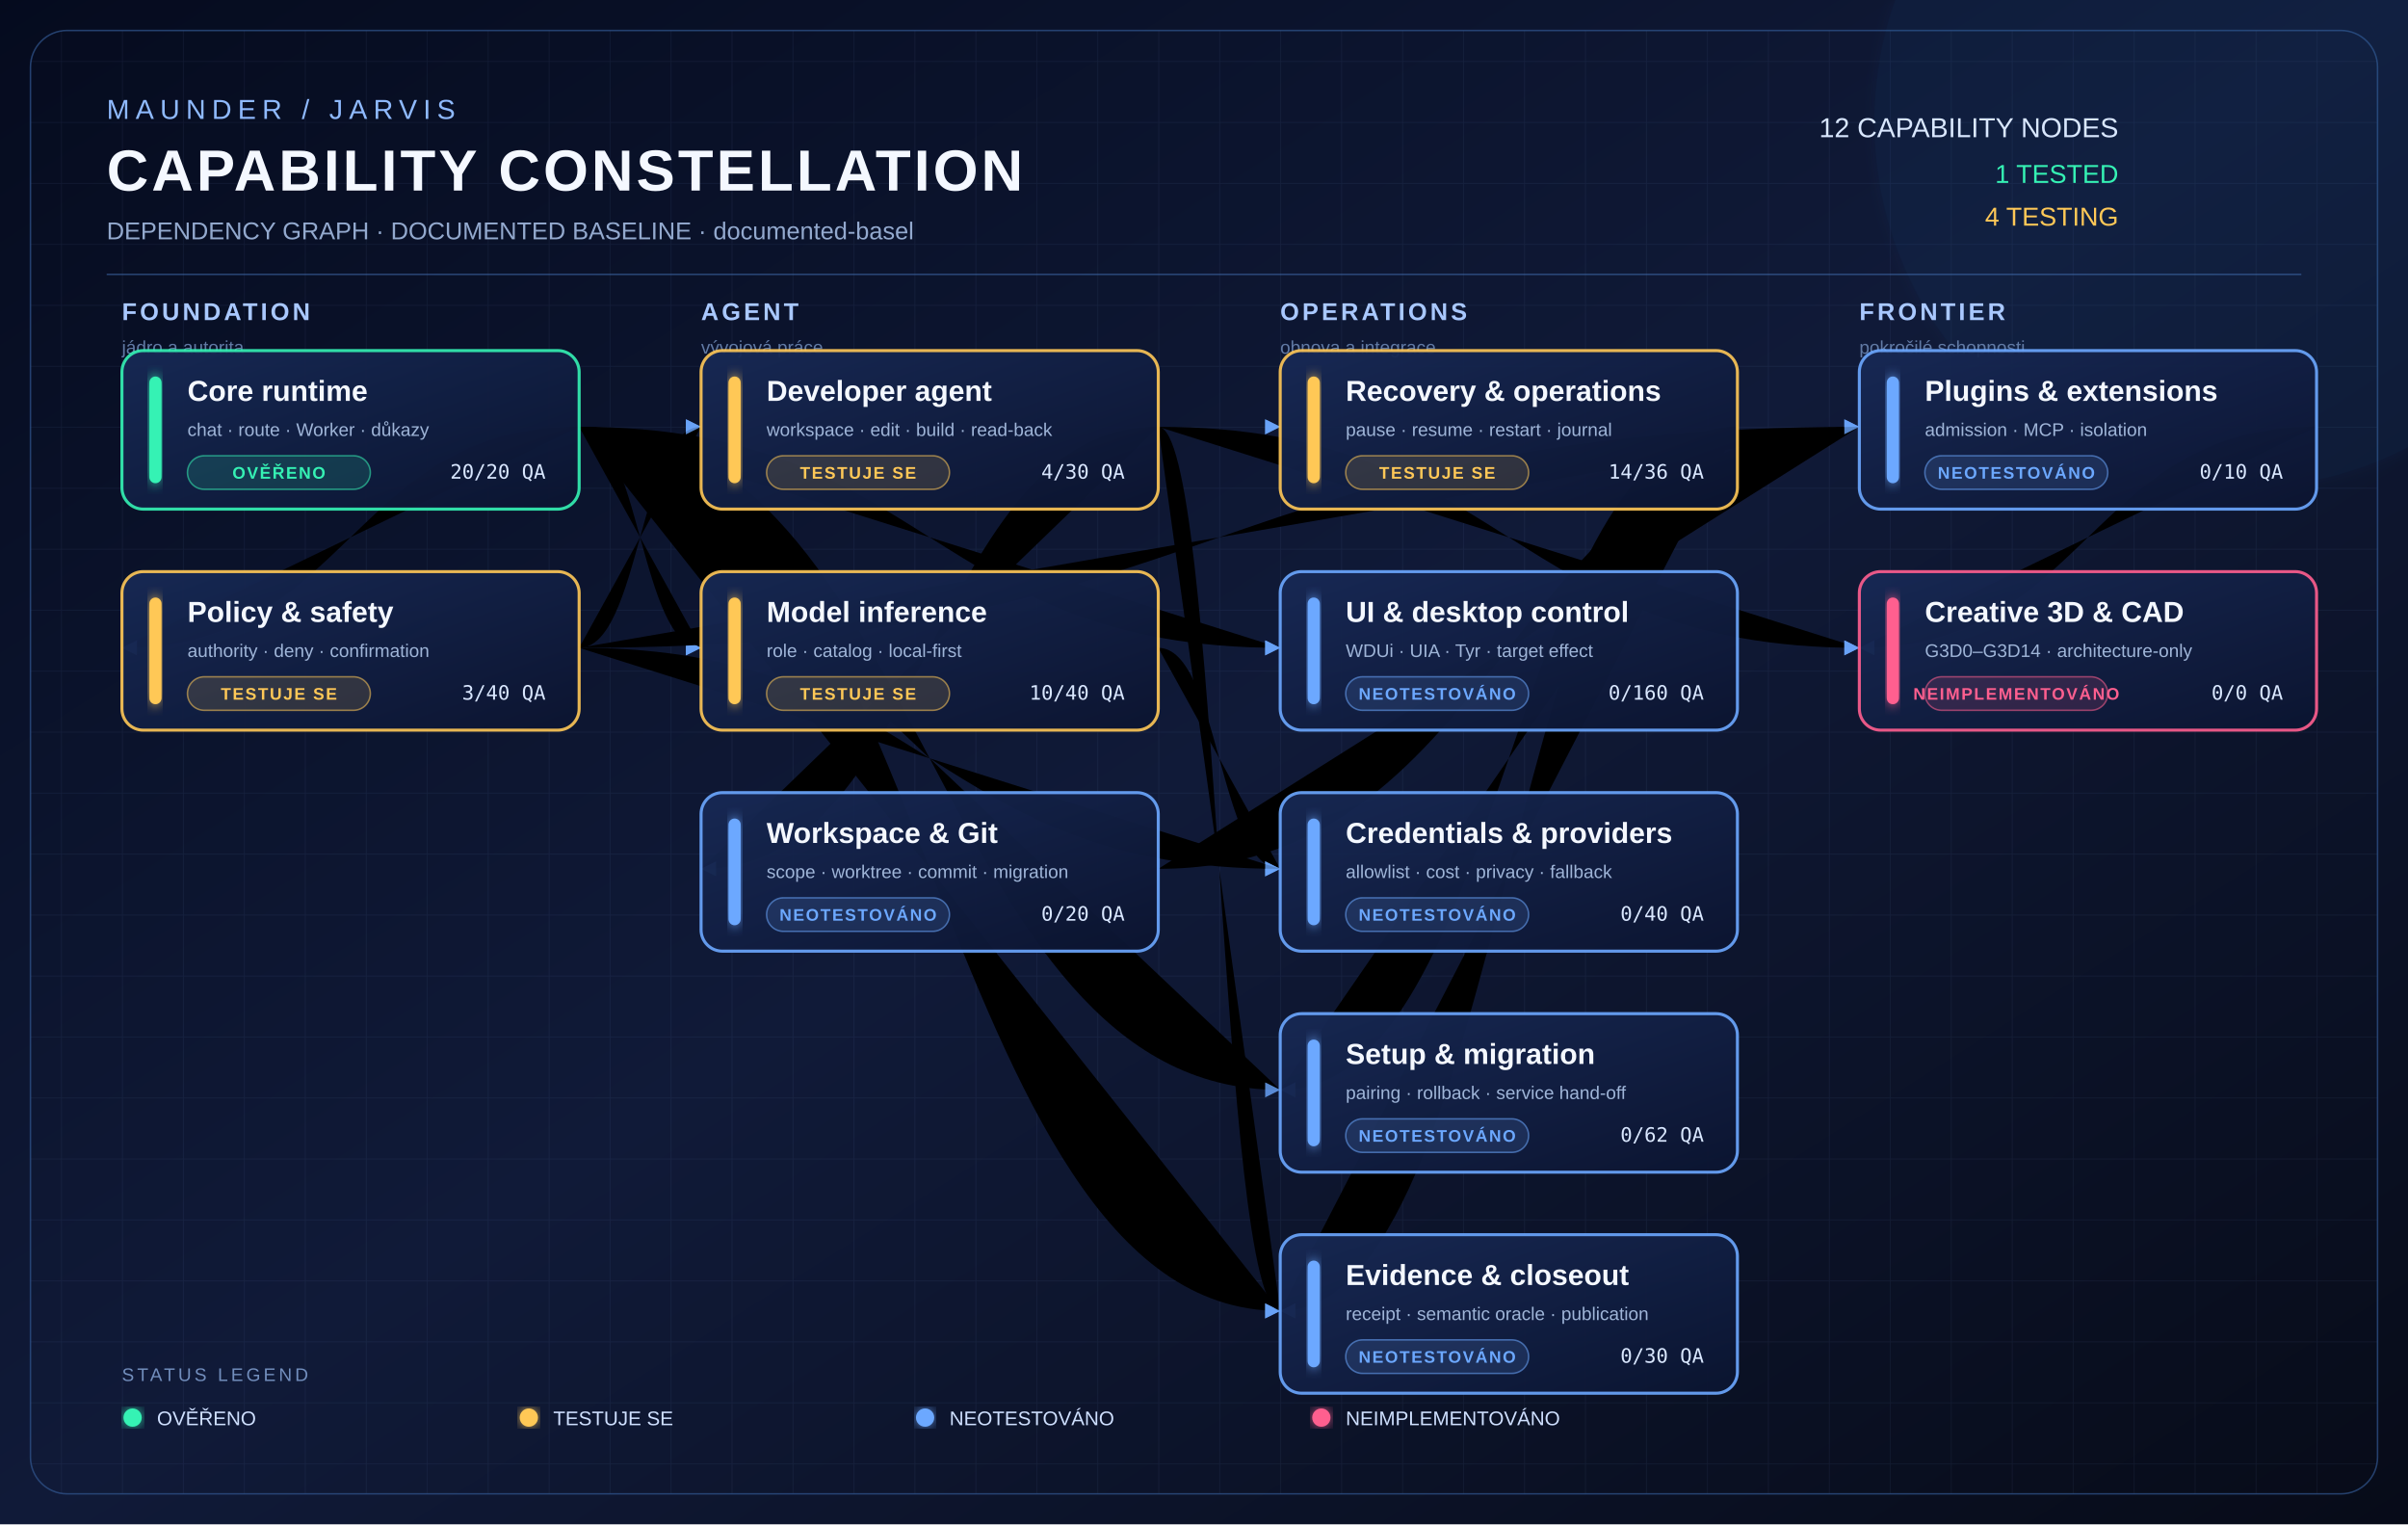
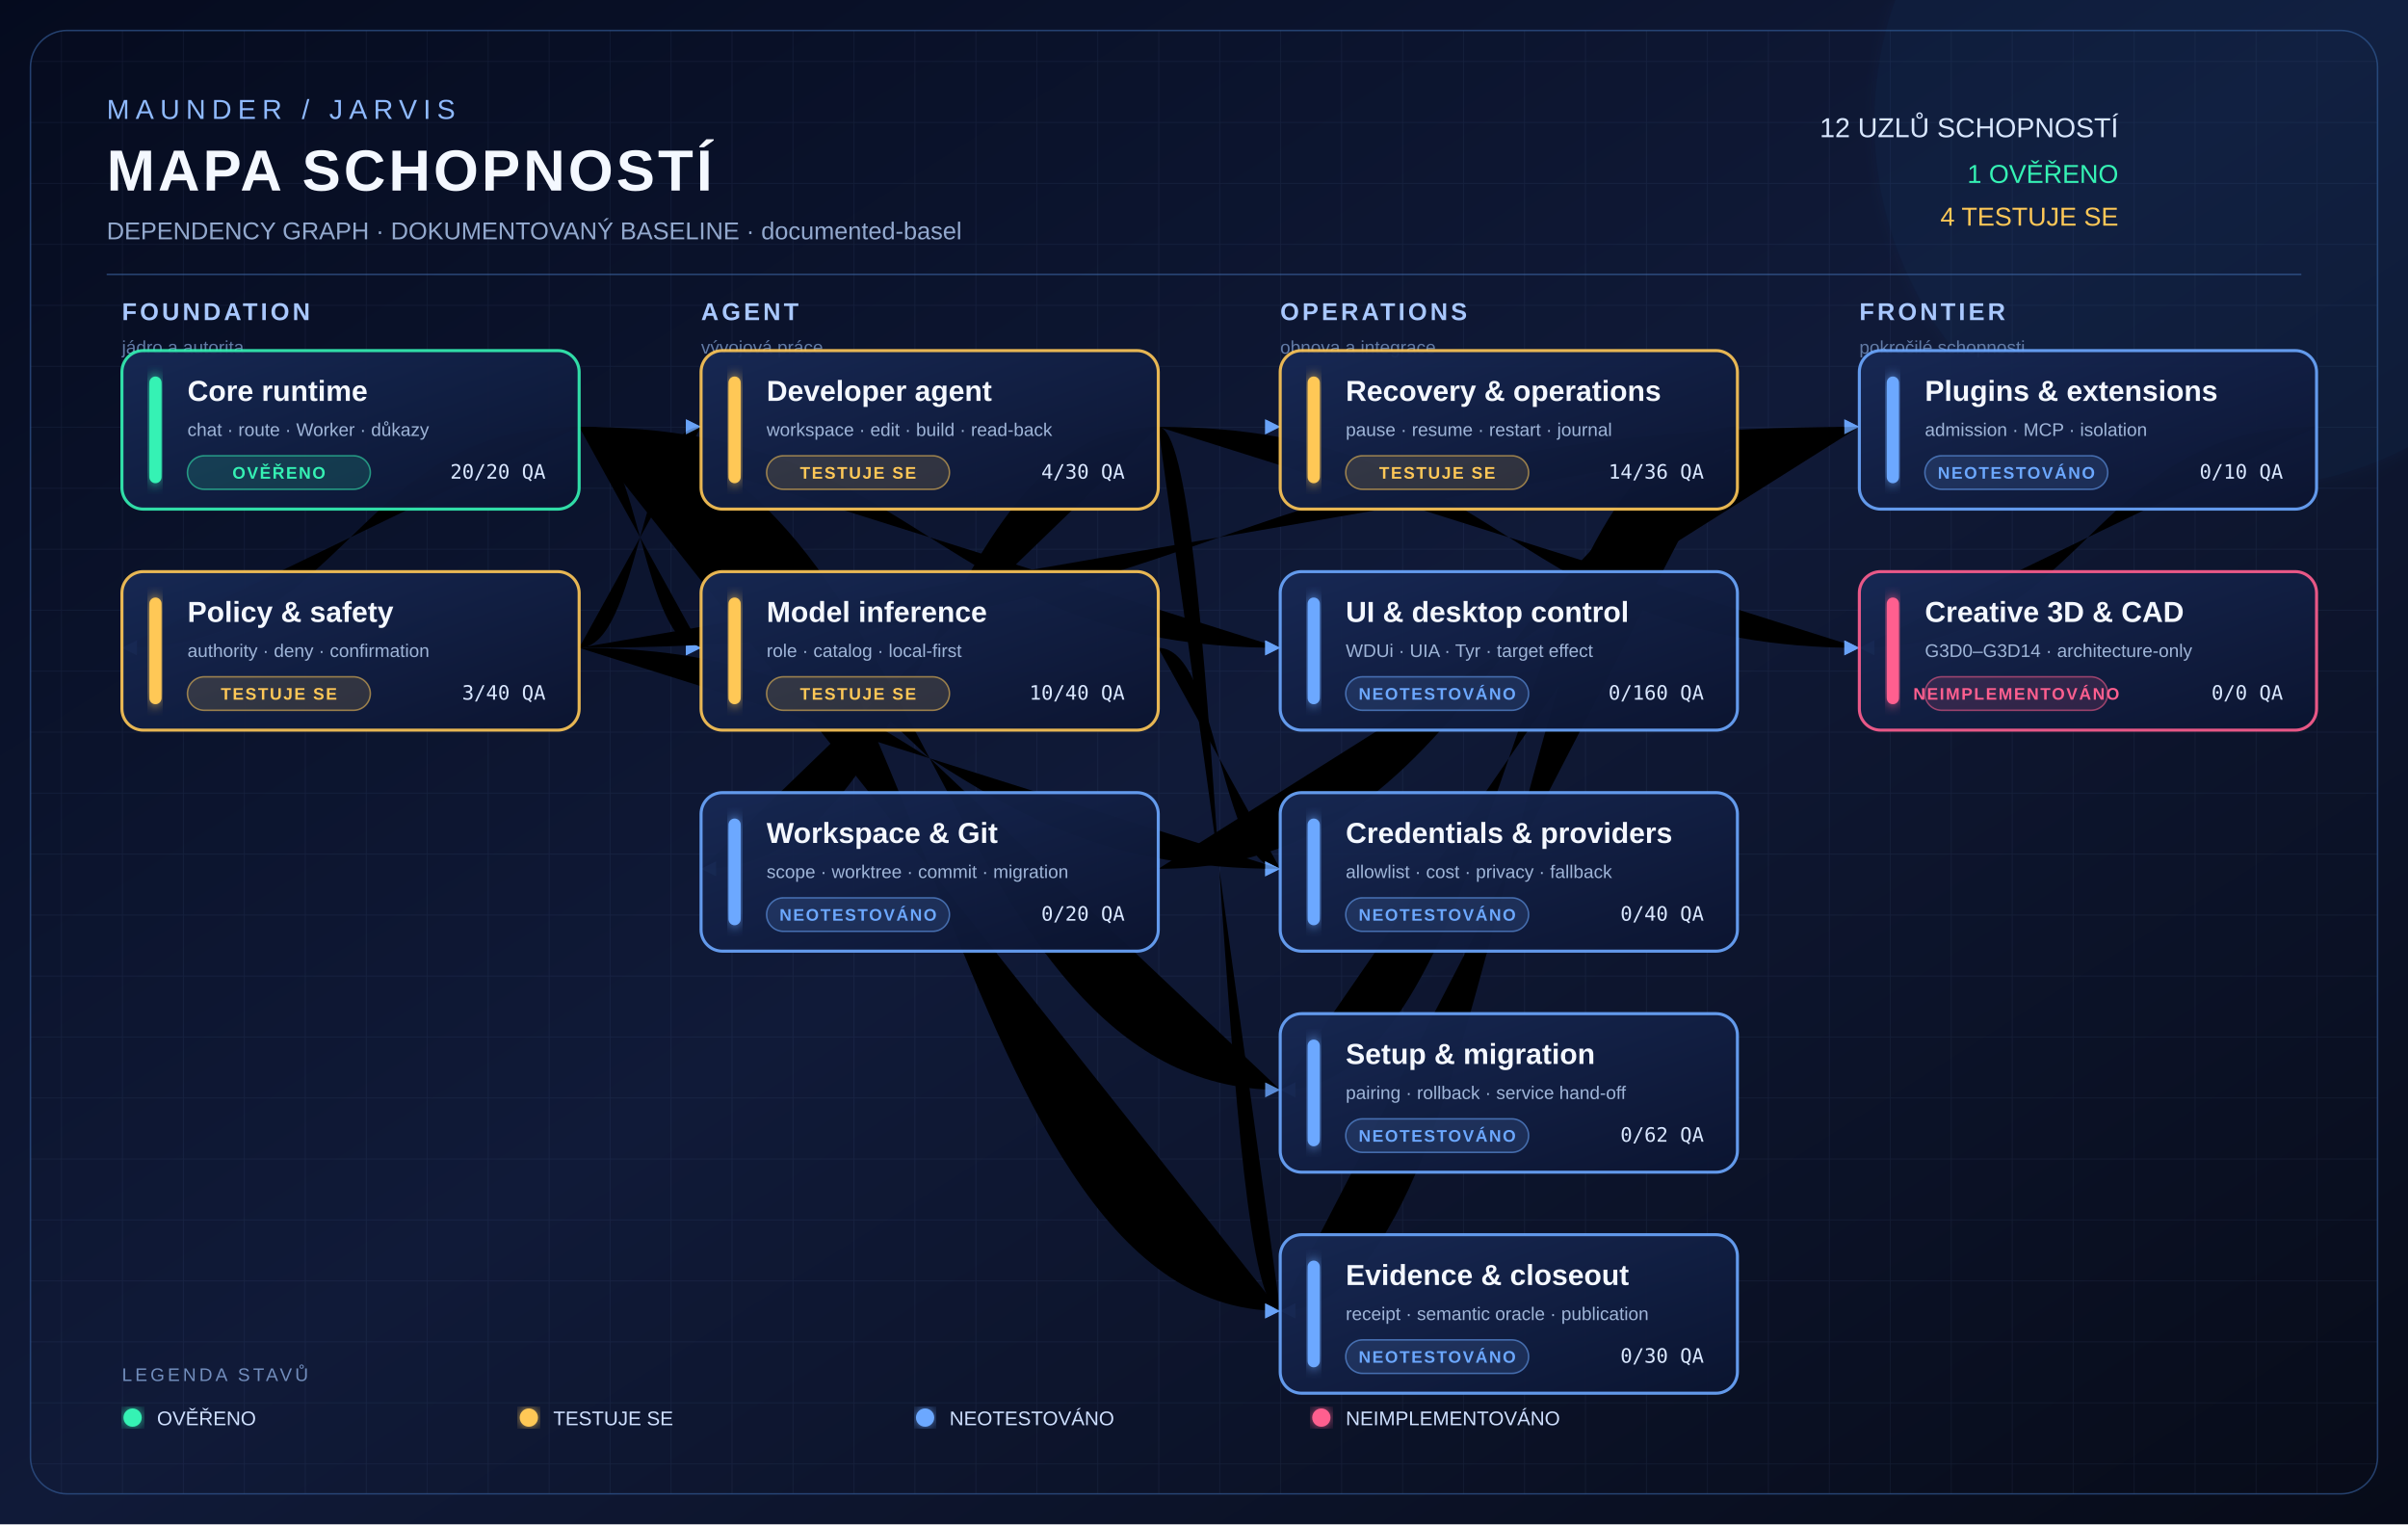
<svg xmlns="http://www.w3.org/2000/svg" role="img" aria-labelledby="title desc" viewBox="0 0 1580 1000" width="1580" height="1000">
  <defs>
    <linearGradient id="bg" x1="0" y1="0" x2="1" y2="1">
      <stop offset="0" stop-color="#050b1e" />
      <stop offset="0.5" stop-color="#101a38" />
      <stop offset="1" stop-color="#070b18" />
    </linearGradient>
    <linearGradient id="panel" x1="0" y1="0" x2="1" y2="1">
      <stop offset="0" stop-color="#172955" stop-opacity=".95" />
      <stop offset="1" stop-color="#0b1430" stop-opacity=".96" />
    </linearGradient>
    <filter id="glow">
      <feGaussianBlur stdDeviation="4" result="blur" />
      <feMerge>
        <feMergeNode in="blur" />
        <feMergeNode in="SourceGraphic" />
      </feMerge>
    </filter>
    <marker id="arrow" markerWidth="12" markerHeight="12" refX="10" refY="5" orient="auto">
      <path d="M0,0 L10,5 L0,10 Z" fill="#6ca8ff" opacity=".8" />
    </marker>
    <pattern id="grid" width="40" height="40" patternUnits="userSpaceOnUse">
      <path d="M40 0H0V40" fill="none" stroke="#7da4e8" stroke-opacity=".08" />
    </pattern>
  </defs>
  <rect width="1580" height="1000" fill="url(#bg)" />
  <rect x="20" y="20" width="1540" height="960" rx="24" fill="url(#grid)" stroke="#31568f" stroke-opacity=".7" />
  <circle cx="1470" cy="80" r="240" fill="#1d62a8" opacity=".08" filter="url(#glow)" />
  <text x="70" y="78" fill="#8fbaff" font-family="Segoe UI,Arial,sans-serif" font-size="18" letter-spacing="4">MAUNDER / JARVIS</text>
-   <text x="70" y="125" fill="#f4f8ff" font-family="Segoe UI,Arial,sans-serif" font-size="38" font-weight="700" letter-spacing="2">CAPABILITY CONSTELLATION</text>
-   <text x="70" y="157" fill="#93a9ce" font-family="Segoe UI,Arial,sans-serif" font-size="16">DEPENDENCY GRAPH · DOCUMENTED BASELINE · documented-basel</text>
-   <text x="1390" y="90" fill="#d9e7ff" font-family="Segoe UI,Arial,sans-serif" font-size="18" text-anchor="end">12 CAPABILITY NODES</text>
-   <text x="1390" y="120" fill="#35f2b4" font-family="Segoe UI,Arial,sans-serif" font-size="17" text-anchor="end">1 TESTED</text>
-   <text x="1390" y="148" fill="#ffc857" font-family="Segoe UI,Arial,sans-serif" font-size="17" text-anchor="end">4 TESTING</text>
+   <text x="70" y="125" fill="#f4f8ff" font-family="Segoe UI,Arial,sans-serif" font-size="38" font-weight="700" letter-spacing="2">MAPA SCHOPNOSTÍ</text>
+   <text x="70" y="157" fill="#93a9ce" font-family="Segoe UI,Arial,sans-serif" font-size="16">DEPENDENCY GRAPH · DOKUMENTOVANÝ BASELINE · documented-basel</text>
+   <text x="1390" y="90" fill="#d9e7ff" font-family="Segoe UI,Arial,sans-serif" font-size="18" text-anchor="end">12 UZLŮ SCHOPNOSTÍ</text>
+   <text x="1390" y="120" fill="#35f2b4" font-family="Segoe UI,Arial,sans-serif" font-size="17" text-anchor="end">1 OVĚŘENO</text>
+   <text x="1390" y="148" fill="#ffc857" font-family="Segoe UI,Arial,sans-serif" font-size="17" text-anchor="end">4 TESTUJE SE</text>
  <line x1="70" y1="180" x2="1510" y2="180" stroke="#4676bd" stroke-opacity=".5" />
  <text x="80" y="210" fill="#a9c8ff" font-family="Segoe UI,Arial,sans-serif" font-size="16" font-weight="700" letter-spacing="2">FOUNDATION</text>
  <text x="80" y="232" fill="#617aa5" font-family="Segoe UI,Arial,sans-serif" font-size="12">jádro a autorita</text>
  <text x="460" y="210" fill="#a9c8ff" font-family="Segoe UI,Arial,sans-serif" font-size="16" font-weight="700" letter-spacing="2">AGENT</text>
  <text x="460" y="232" fill="#617aa5" font-family="Segoe UI,Arial,sans-serif" font-size="12">vývojová práce</text>
  <text x="840" y="210" fill="#a9c8ff" font-family="Segoe UI,Arial,sans-serif" font-size="16" font-weight="700" letter-spacing="2">OPERATIONS</text>
  <text x="840" y="232" fill="#617aa5" font-family="Segoe UI,Arial,sans-serif" font-size="12">obnova a integrace</text>
  <text x="1220" y="210" fill="#a9c8ff" font-family="Segoe UI,Arial,sans-serif" font-size="16" font-weight="700" letter-spacing="2">FRONTIER</text>
  <text x="1220" y="232" fill="#617aa5" font-family="Segoe UI,Arial,sans-serif" font-size="12">pokročilé schopnosti</text>
  <path class="edge" d="M 380 280 C 230 280, 230 425, 80 425" marker-end="url(#arrow)" />
  <path class="edge" d="M 380 280 C 420 280, 420 280, 460 280" marker-end="url(#arrow)" />
  <path class="edge" d="M 380 425 C 420 425, 420 280, 460 280" marker-end="url(#arrow)" />
  <path class="edge" d="M 380 280 C 420 280, 420 425, 460 425" marker-end="url(#arrow)" />
  <path class="edge" d="M 380 425 C 420 425, 420 425, 460 425" marker-end="url(#arrow)" />
  <path class="edge" d="M 760 280 C 610 280, 610 570, 460 570" marker-end="url(#arrow)" />
  <path class="edge" d="M 380 280 C 610 280, 610 280, 840 280" marker-end="url(#arrow)" />
  <path class="edge" d="M 760 280 C 800 280, 800 280, 840 280" marker-end="url(#arrow)" />
  <path class="edge" d="M 380 280 C 610 280, 610 425, 840 425" marker-end="url(#arrow)" />
  <path class="edge" d="M 380 425 C 610 425, 610 425, 840 425" marker-end="url(#arrow)" />
  <path class="edge" d="M 760 425 C 800 425, 800 570, 840 570" marker-end="url(#arrow)" />
  <path class="edge" d="M 380 425 C 610 425, 610 570, 840 570" marker-end="url(#arrow)" />
  <path class="edge" d="M 380 280 C 610 280, 610 715, 840 715" marker-end="url(#arrow)" />
  <path class="edge" d="M 1140 280 C 990 280, 990 715, 840 715" marker-end="url(#arrow)" />
  <path class="edge" d="M 380 280 C 610 280, 610 860, 840 860" marker-end="url(#arrow)" />
  <path class="edge" d="M 760 280 C 800 280, 800 860, 840 860" marker-end="url(#arrow)" />
  <path class="edge" d="M 1140 280 C 990 280, 990 860, 840 860" marker-end="url(#arrow)" />
  <path class="edge" d="M 380 425 C 800 425, 800 280, 1220 280" marker-end="url(#arrow)" />
  <path class="edge" d="M 760 570 C 990 570, 990 280, 1220 280" marker-end="url(#arrow)" />
  <path class="edge" d="M 760 280 C 990 280, 990 425, 1220 425" marker-end="url(#arrow)" />
  <path class="edge" d="M 1140 425 C 1180 425, 1180 425, 1220 425" marker-end="url(#arrow)" />
  <path class="edge" d="M 1520 280 C 1370 280, 1370 425, 1220 425" marker-end="url(#arrow)" />
  <g class="node" id="node-core-runtime">
    <rect x="80" y="230" width="300" height="104" rx="14" fill="url(#panel)" stroke="#35f2b4" stroke-width="2" stroke-opacity=".9" />
    <rect x="98" y="247" width="8" height="70" rx="4" fill="#35f2b4" filter="url(#glow)" />
    <text x="123" y="263" fill="#f4f8ff" font-family="Segoe UI,Arial,sans-serif" font-size="19" font-weight="700">Core runtime</text>
    <text x="123" y="286" fill="#9fb5d8" font-family="Segoe UI,Arial,sans-serif" font-size="12">chat · route · Worker · důkazy</text>
    <rect x="123" y="299" width="120" height="22" rx="11" fill="#35f2b4" fill-opacity=".14" stroke="#35f2b4" stroke-opacity=".55" />
    <text x="183" y="314" fill="#35f2b4" text-anchor="middle" font-family="Segoe UI,Arial,sans-serif" font-size="11" font-weight="700" letter-spacing="1">OVĚŘENO</text>
    <text x="358" y="314" fill="#d9e7ff" text-anchor="end" font-family="Consolas,monospace" font-size="13">20/20 QA</text>
  </g>
  <g class="node" id="node-policy-safety">
    <rect x="80" y="375" width="300" height="104" rx="14" fill="url(#panel)" stroke="#ffc857" stroke-width="2" stroke-opacity=".9" />
    <rect x="98" y="392" width="8" height="70" rx="4" fill="#ffc857" filter="url(#glow)" />
    <text x="123" y="408" fill="#f4f8ff" font-family="Segoe UI,Arial,sans-serif" font-size="19" font-weight="700">Policy &amp; safety</text>
    <text x="123" y="431" fill="#9fb5d8" font-family="Segoe UI,Arial,sans-serif" font-size="12">authority · deny · confirmation</text>
    <rect x="123" y="444" width="120" height="22" rx="11" fill="#ffc857" fill-opacity=".14" stroke="#ffc857" stroke-opacity=".55" />
    <text x="183" y="459" fill="#ffc857" text-anchor="middle" font-family="Segoe UI,Arial,sans-serif" font-size="11" font-weight="700" letter-spacing="1">TESTUJE SE</text>
    <text x="358" y="459" fill="#d9e7ff" text-anchor="end" font-family="Consolas,monospace" font-size="13">3/40 QA</text>
  </g>
  <g class="node" id="node-developer-agent">
    <rect x="460" y="230" width="300" height="104" rx="14" fill="url(#panel)" stroke="#ffc857" stroke-width="2" stroke-opacity=".9" />
    <rect x="478" y="247" width="8" height="70" rx="4" fill="#ffc857" filter="url(#glow)" />
    <text x="503" y="263" fill="#f4f8ff" font-family="Segoe UI,Arial,sans-serif" font-size="19" font-weight="700">Developer agent</text>
    <text x="503" y="286" fill="#9fb5d8" font-family="Segoe UI,Arial,sans-serif" font-size="12">workspace · edit · build · read-back</text>
    <rect x="503" y="299" width="120" height="22" rx="11" fill="#ffc857" fill-opacity=".14" stroke="#ffc857" stroke-opacity=".55" />
    <text x="563" y="314" fill="#ffc857" text-anchor="middle" font-family="Segoe UI,Arial,sans-serif" font-size="11" font-weight="700" letter-spacing="1">TESTUJE SE</text>
    <text x="738" y="314" fill="#d9e7ff" text-anchor="end" font-family="Consolas,monospace" font-size="13">4/30 QA</text>
  </g>
  <g class="node" id="node-model-inference">
    <rect x="460" y="375" width="300" height="104" rx="14" fill="url(#panel)" stroke="#ffc857" stroke-width="2" stroke-opacity=".9" />
    <rect x="478" y="392" width="8" height="70" rx="4" fill="#ffc857" filter="url(#glow)" />
    <text x="503" y="408" fill="#f4f8ff" font-family="Segoe UI,Arial,sans-serif" font-size="19" font-weight="700">Model inference</text>
    <text x="503" y="431" fill="#9fb5d8" font-family="Segoe UI,Arial,sans-serif" font-size="12">role · catalog · local-first</text>
    <rect x="503" y="444" width="120" height="22" rx="11" fill="#ffc857" fill-opacity=".14" stroke="#ffc857" stroke-opacity=".55" />
    <text x="563" y="459" fill="#ffc857" text-anchor="middle" font-family="Segoe UI,Arial,sans-serif" font-size="11" font-weight="700" letter-spacing="1">TESTUJE SE</text>
    <text x="738" y="459" fill="#d9e7ff" text-anchor="end" font-family="Consolas,monospace" font-size="13">10/40 QA</text>
  </g>
  <g class="node" id="node-workspace-git">
    <rect x="460" y="520" width="300" height="104" rx="14" fill="url(#panel)" stroke="#6ca8ff" stroke-width="2" stroke-opacity=".9" />
    <rect x="478" y="537" width="8" height="70" rx="4" fill="#6ca8ff" filter="url(#glow)" />
    <text x="503" y="553" fill="#f4f8ff" font-family="Segoe UI,Arial,sans-serif" font-size="19" font-weight="700">Workspace &amp; Git</text>
    <text x="503" y="576" fill="#9fb5d8" font-family="Segoe UI,Arial,sans-serif" font-size="12">scope · worktree · commit · migration</text>
    <rect x="503" y="589" width="120" height="22" rx="11" fill="#6ca8ff" fill-opacity=".14" stroke="#6ca8ff" stroke-opacity=".55" />
    <text x="563" y="604" fill="#6ca8ff" text-anchor="middle" font-family="Segoe UI,Arial,sans-serif" font-size="11" font-weight="700" letter-spacing="1">NEOTESTOVÁNO</text>
    <text x="738" y="604" fill="#d9e7ff" text-anchor="end" font-family="Consolas,monospace" font-size="13">0/20 QA</text>
  </g>
  <g class="node" id="node-recovery-ops">
    <rect x="840" y="230" width="300" height="104" rx="14" fill="url(#panel)" stroke="#ffc857" stroke-width="2" stroke-opacity=".9" />
    <rect x="858" y="247" width="8" height="70" rx="4" fill="#ffc857" filter="url(#glow)" />
    <text x="883" y="263" fill="#f4f8ff" font-family="Segoe UI,Arial,sans-serif" font-size="19" font-weight="700">Recovery &amp; operations</text>
    <text x="883" y="286" fill="#9fb5d8" font-family="Segoe UI,Arial,sans-serif" font-size="12">pause · resume · restart · journal</text>
    <rect x="883" y="299" width="120" height="22" rx="11" fill="#ffc857" fill-opacity=".14" stroke="#ffc857" stroke-opacity=".55" />
    <text x="943" y="314" fill="#ffc857" text-anchor="middle" font-family="Segoe UI,Arial,sans-serif" font-size="11" font-weight="700" letter-spacing="1">TESTUJE SE</text>
    <text x="1118" y="314" fill="#d9e7ff" text-anchor="end" font-family="Consolas,monospace" font-size="13">14/36 QA</text>
  </g>
  <g class="node" id="node-ui-desktop">
    <rect x="840" y="375" width="300" height="104" rx="14" fill="url(#panel)" stroke="#6ca8ff" stroke-width="2" stroke-opacity=".9" />
    <rect x="858" y="392" width="8" height="70" rx="4" fill="#6ca8ff" filter="url(#glow)" />
    <text x="883" y="408" fill="#f4f8ff" font-family="Segoe UI,Arial,sans-serif" font-size="19" font-weight="700">UI &amp; desktop control</text>
    <text x="883" y="431" fill="#9fb5d8" font-family="Segoe UI,Arial,sans-serif" font-size="12">WDUi · UIA · Tyr · target effect</text>
    <rect x="883" y="444" width="120" height="22" rx="11" fill="#6ca8ff" fill-opacity=".14" stroke="#6ca8ff" stroke-opacity=".55" />
    <text x="943" y="459" fill="#6ca8ff" text-anchor="middle" font-family="Segoe UI,Arial,sans-serif" font-size="11" font-weight="700" letter-spacing="1">NEOTESTOVÁNO</text>
    <text x="1118" y="459" fill="#d9e7ff" text-anchor="end" font-family="Consolas,monospace" font-size="13">0/160 QA</text>
  </g>
  <g class="node" id="node-credentials-providers">
    <rect x="840" y="520" width="300" height="104" rx="14" fill="url(#panel)" stroke="#6ca8ff" stroke-width="2" stroke-opacity=".9" />
    <rect x="858" y="537" width="8" height="70" rx="4" fill="#6ca8ff" filter="url(#glow)" />
    <text x="883" y="553" fill="#f4f8ff" font-family="Segoe UI,Arial,sans-serif" font-size="19" font-weight="700">Credentials &amp; providers</text>
    <text x="883" y="576" fill="#9fb5d8" font-family="Segoe UI,Arial,sans-serif" font-size="12">allowlist · cost · privacy · fallback</text>
    <rect x="883" y="589" width="120" height="22" rx="11" fill="#6ca8ff" fill-opacity=".14" stroke="#6ca8ff" stroke-opacity=".55" />
    <text x="943" y="604" fill="#6ca8ff" text-anchor="middle" font-family="Segoe UI,Arial,sans-serif" font-size="11" font-weight="700" letter-spacing="1">NEOTESTOVÁNO</text>
    <text x="1118" y="604" fill="#d9e7ff" text-anchor="end" font-family="Consolas,monospace" font-size="13">0/40 QA</text>
  </g>
  <g class="node" id="node-setup-migration">
    <rect x="840" y="665" width="300" height="104" rx="14" fill="url(#panel)" stroke="#6ca8ff" stroke-width="2" stroke-opacity=".9" />
    <rect x="858" y="682" width="8" height="70" rx="4" fill="#6ca8ff" filter="url(#glow)" />
    <text x="883" y="698" fill="#f4f8ff" font-family="Segoe UI,Arial,sans-serif" font-size="19" font-weight="700">Setup &amp; migration</text>
    <text x="883" y="721" fill="#9fb5d8" font-family="Segoe UI,Arial,sans-serif" font-size="12">pairing · rollback · service hand-off</text>
    <rect x="883" y="734" width="120" height="22" rx="11" fill="#6ca8ff" fill-opacity=".14" stroke="#6ca8ff" stroke-opacity=".55" />
    <text x="943" y="749" fill="#6ca8ff" text-anchor="middle" font-family="Segoe UI,Arial,sans-serif" font-size="11" font-weight="700" letter-spacing="1">NEOTESTOVÁNO</text>
    <text x="1118" y="749" fill="#d9e7ff" text-anchor="end" font-family="Consolas,monospace" font-size="13">0/62 QA</text>
  </g>
  <g class="node" id="node-evidence-closeout">
    <rect x="840" y="810" width="300" height="104" rx="14" fill="url(#panel)" stroke="#6ca8ff" stroke-width="2" stroke-opacity=".9" />
    <rect x="858" y="827" width="8" height="70" rx="4" fill="#6ca8ff" filter="url(#glow)" />
    <text x="883" y="843" fill="#f4f8ff" font-family="Segoe UI,Arial,sans-serif" font-size="19" font-weight="700">Evidence &amp; closeout</text>
    <text x="883" y="866" fill="#9fb5d8" font-family="Segoe UI,Arial,sans-serif" font-size="12">receipt · semantic oracle · publication</text>
    <rect x="883" y="879" width="120" height="22" rx="11" fill="#6ca8ff" fill-opacity=".14" stroke="#6ca8ff" stroke-opacity=".55" />
    <text x="943" y="894" fill="#6ca8ff" text-anchor="middle" font-family="Segoe UI,Arial,sans-serif" font-size="11" font-weight="700" letter-spacing="1">NEOTESTOVÁNO</text>
    <text x="1118" y="894" fill="#d9e7ff" text-anchor="end" font-family="Consolas,monospace" font-size="13">0/30 QA</text>
  </g>
  <g class="node" id="node-plugin-extensions">
    <rect x="1220" y="230" width="300" height="104" rx="14" fill="url(#panel)" stroke="#6ca8ff" stroke-width="2" stroke-opacity=".9" />
    <rect x="1238" y="247" width="8" height="70" rx="4" fill="#6ca8ff" filter="url(#glow)" />
    <text x="1263" y="263" fill="#f4f8ff" font-family="Segoe UI,Arial,sans-serif" font-size="19" font-weight="700">Plugins &amp; extensions</text>
    <text x="1263" y="286" fill="#9fb5d8" font-family="Segoe UI,Arial,sans-serif" font-size="12">admission · MCP · isolation</text>
    <rect x="1263" y="299" width="120" height="22" rx="11" fill="#6ca8ff" fill-opacity=".14" stroke="#6ca8ff" stroke-opacity=".55" />
    <text x="1323" y="314" fill="#6ca8ff" text-anchor="middle" font-family="Segoe UI,Arial,sans-serif" font-size="11" font-weight="700" letter-spacing="1">NEOTESTOVÁNO</text>
    <text x="1498" y="314" fill="#d9e7ff" text-anchor="end" font-family="Consolas,monospace" font-size="13">0/10 QA</text>
  </g>
  <g class="node" id="node-cad-3d">
    <rect x="1220" y="375" width="300" height="104" rx="14" fill="url(#panel)" stroke="#ff5f8f" stroke-width="2" stroke-opacity=".9" />
    <rect x="1238" y="392" width="8" height="70" rx="4" fill="#ff5f8f" filter="url(#glow)" />
    <text x="1263" y="408" fill="#f4f8ff" font-family="Segoe UI,Arial,sans-serif" font-size="19" font-weight="700">Creative 3D &amp; CAD</text>
    <text x="1263" y="431" fill="#9fb5d8" font-family="Segoe UI,Arial,sans-serif" font-size="12">G3D0–G3D14 · architecture-only</text>
    <rect x="1263" y="444" width="120" height="22" rx="11" fill="#ff5f8f" fill-opacity=".14" stroke="#ff5f8f" stroke-opacity=".55" />
    <text x="1323" y="459" fill="#ff5f8f" text-anchor="middle" font-family="Segoe UI,Arial,sans-serif" font-size="11" font-weight="700" letter-spacing="1">NEIMPLEMENTOVÁNO</text>
    <text x="1498" y="459" fill="#d9e7ff" text-anchor="end" font-family="Consolas,monospace" font-size="13">0/0 QA</text>
  </g>
-   <text x="80" y="906" fill="#728ebd" font-family="Segoe UI,Arial,sans-serif" font-size="12" letter-spacing="2">STATUS LEGEND</text>
+   <text x="80" y="906" fill="#728ebd" font-family="Segoe UI,Arial,sans-serif" font-size="12" letter-spacing="2">LEGENDA STAVŮ</text>
  <circle cx="87" cy="930" r="6" fill="#35f2b4" filter="url(#glow)" />
  <text x="103" y="935" fill="#cfe0ff" font-family="Segoe UI,Arial,sans-serif" font-size="13">OVĚŘENO</text>
  <circle cx="347" cy="930" r="6" fill="#ffc857" filter="url(#glow)" />
  <text x="363" y="935" fill="#cfe0ff" font-family="Segoe UI,Arial,sans-serif" font-size="13">TESTUJE SE</text>
  <circle cx="607" cy="930" r="6" fill="#6ca8ff" filter="url(#glow)" />
  <text x="623" y="935" fill="#cfe0ff" font-family="Segoe UI,Arial,sans-serif" font-size="13">NEOTESTOVÁNO</text>
  <circle cx="867" cy="930" r="6" fill="#ff5f8f" filter="url(#glow)" />
  <text x="883" y="935" fill="#cfe0ff" font-family="Segoe UI,Arial,sans-serif" font-size="13">NEIMPLEMENTOVÁNO</text>
</svg>
